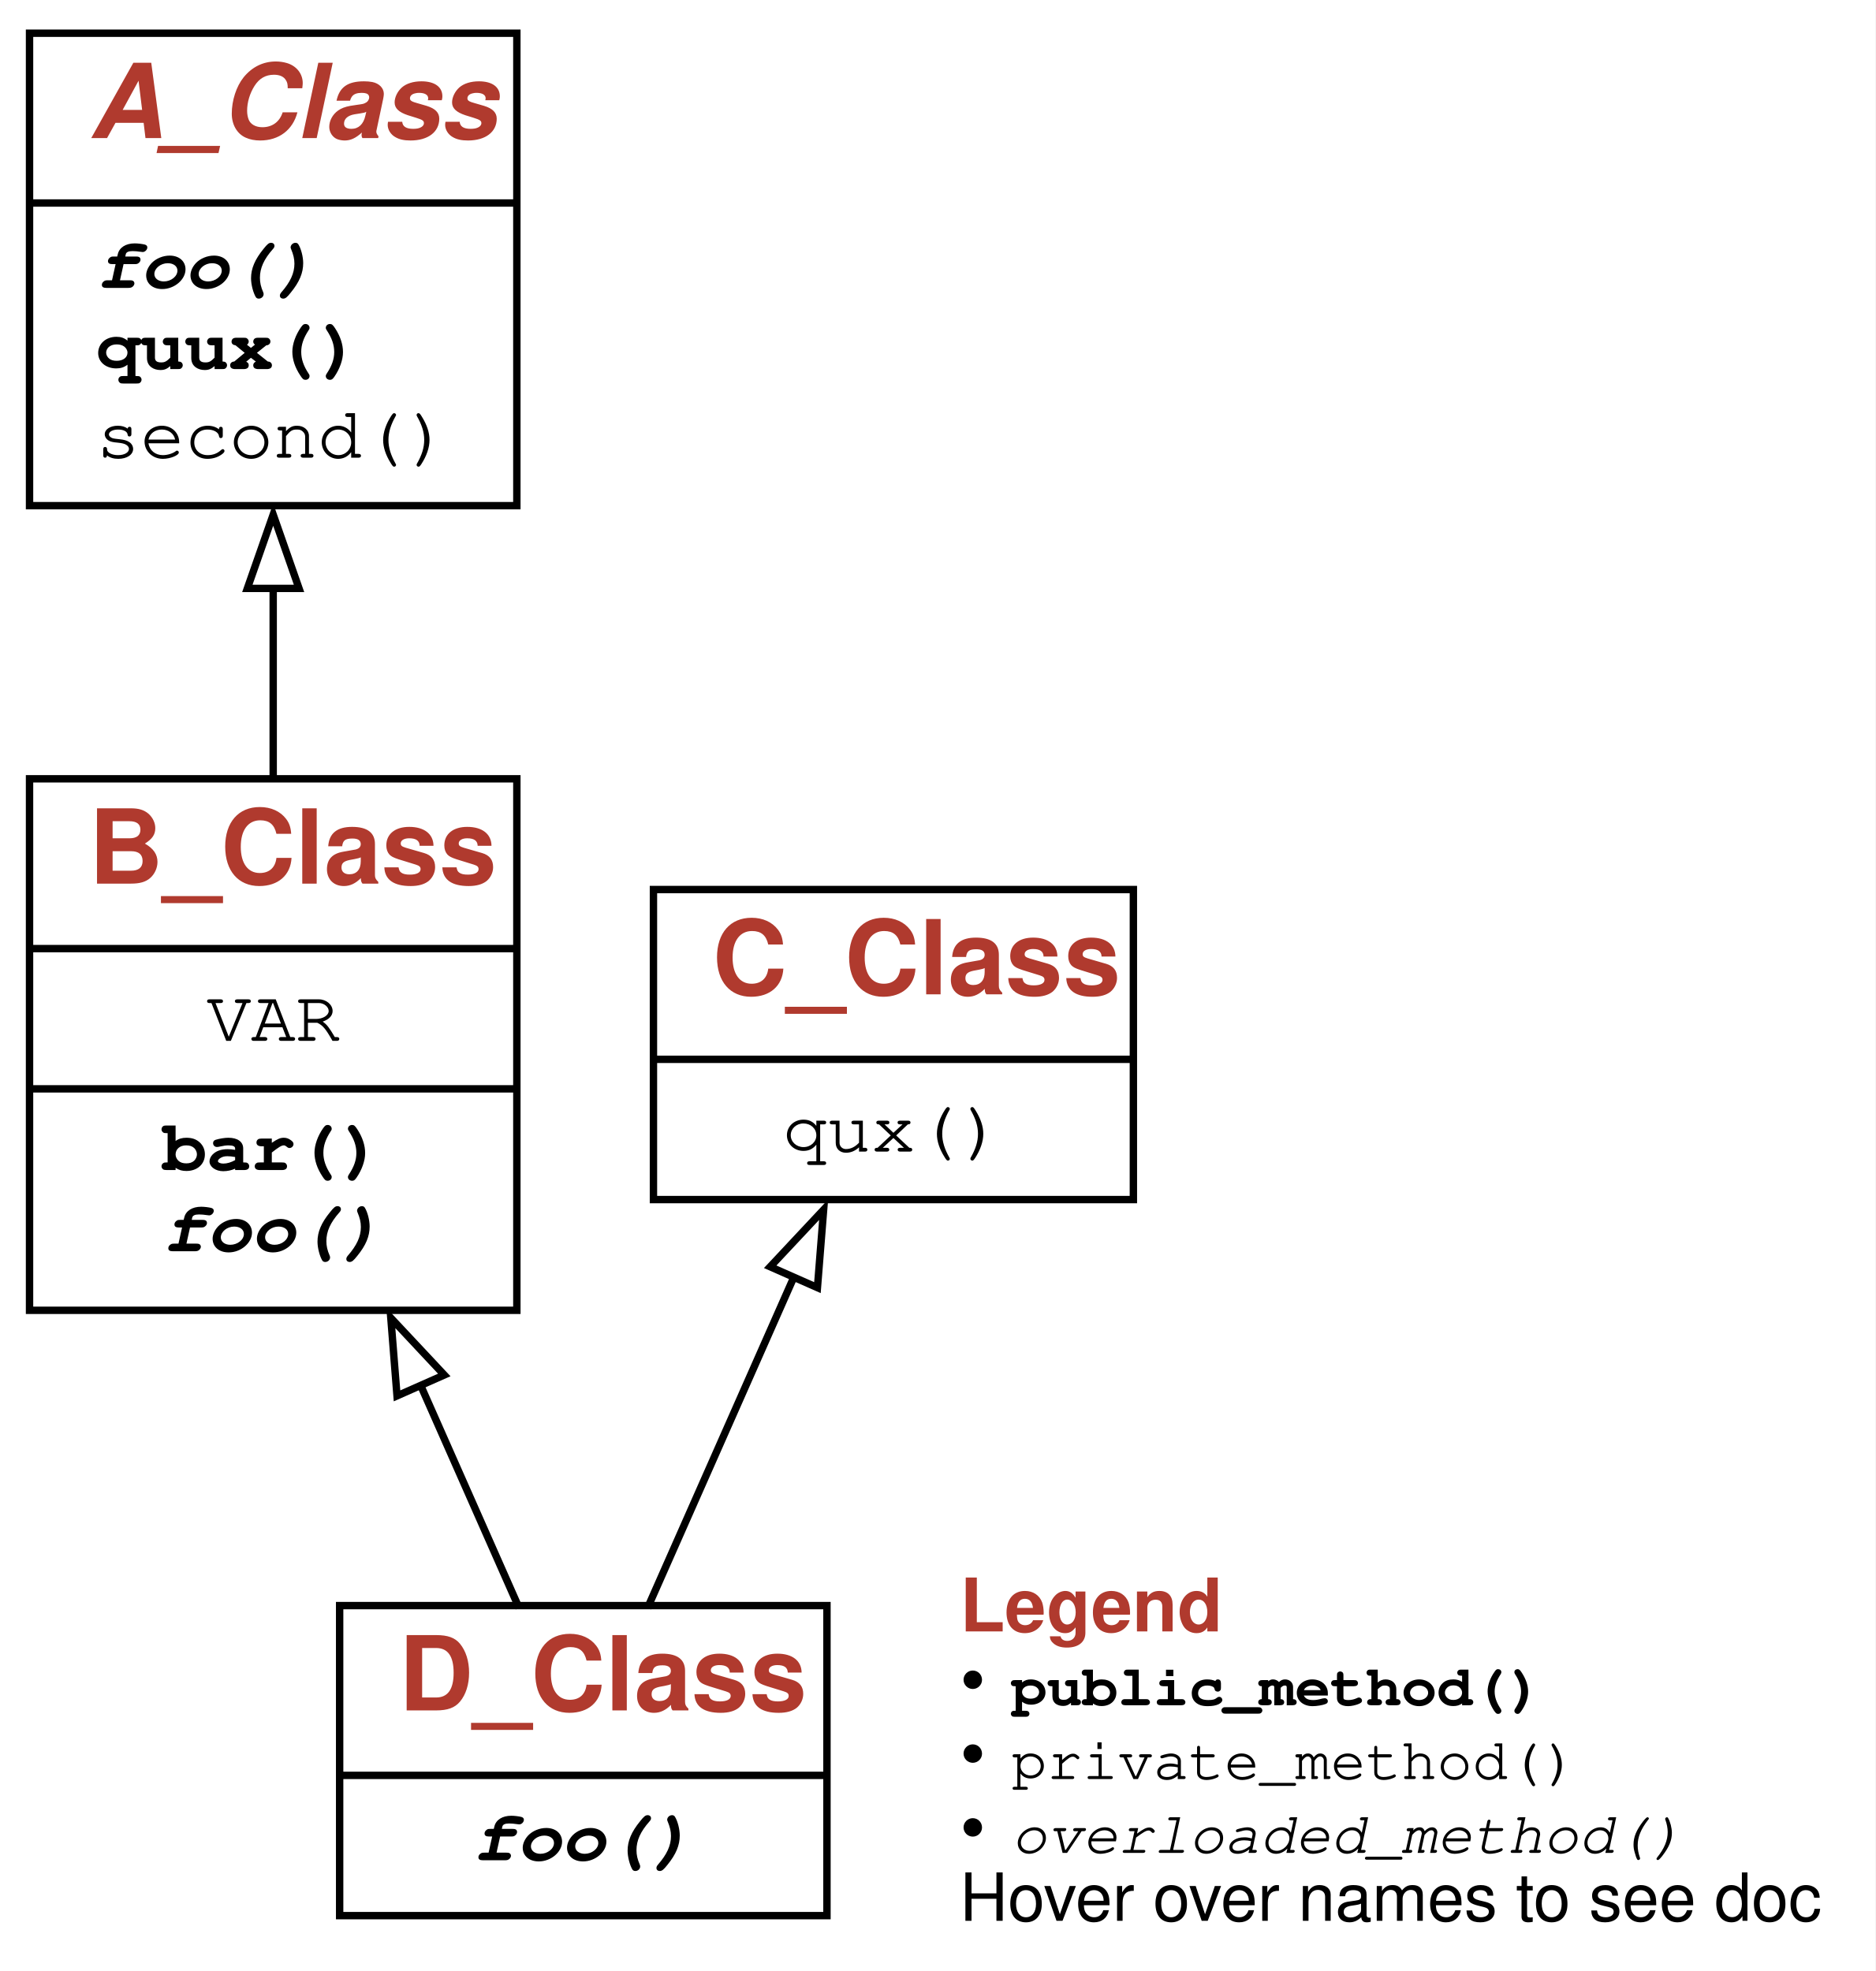
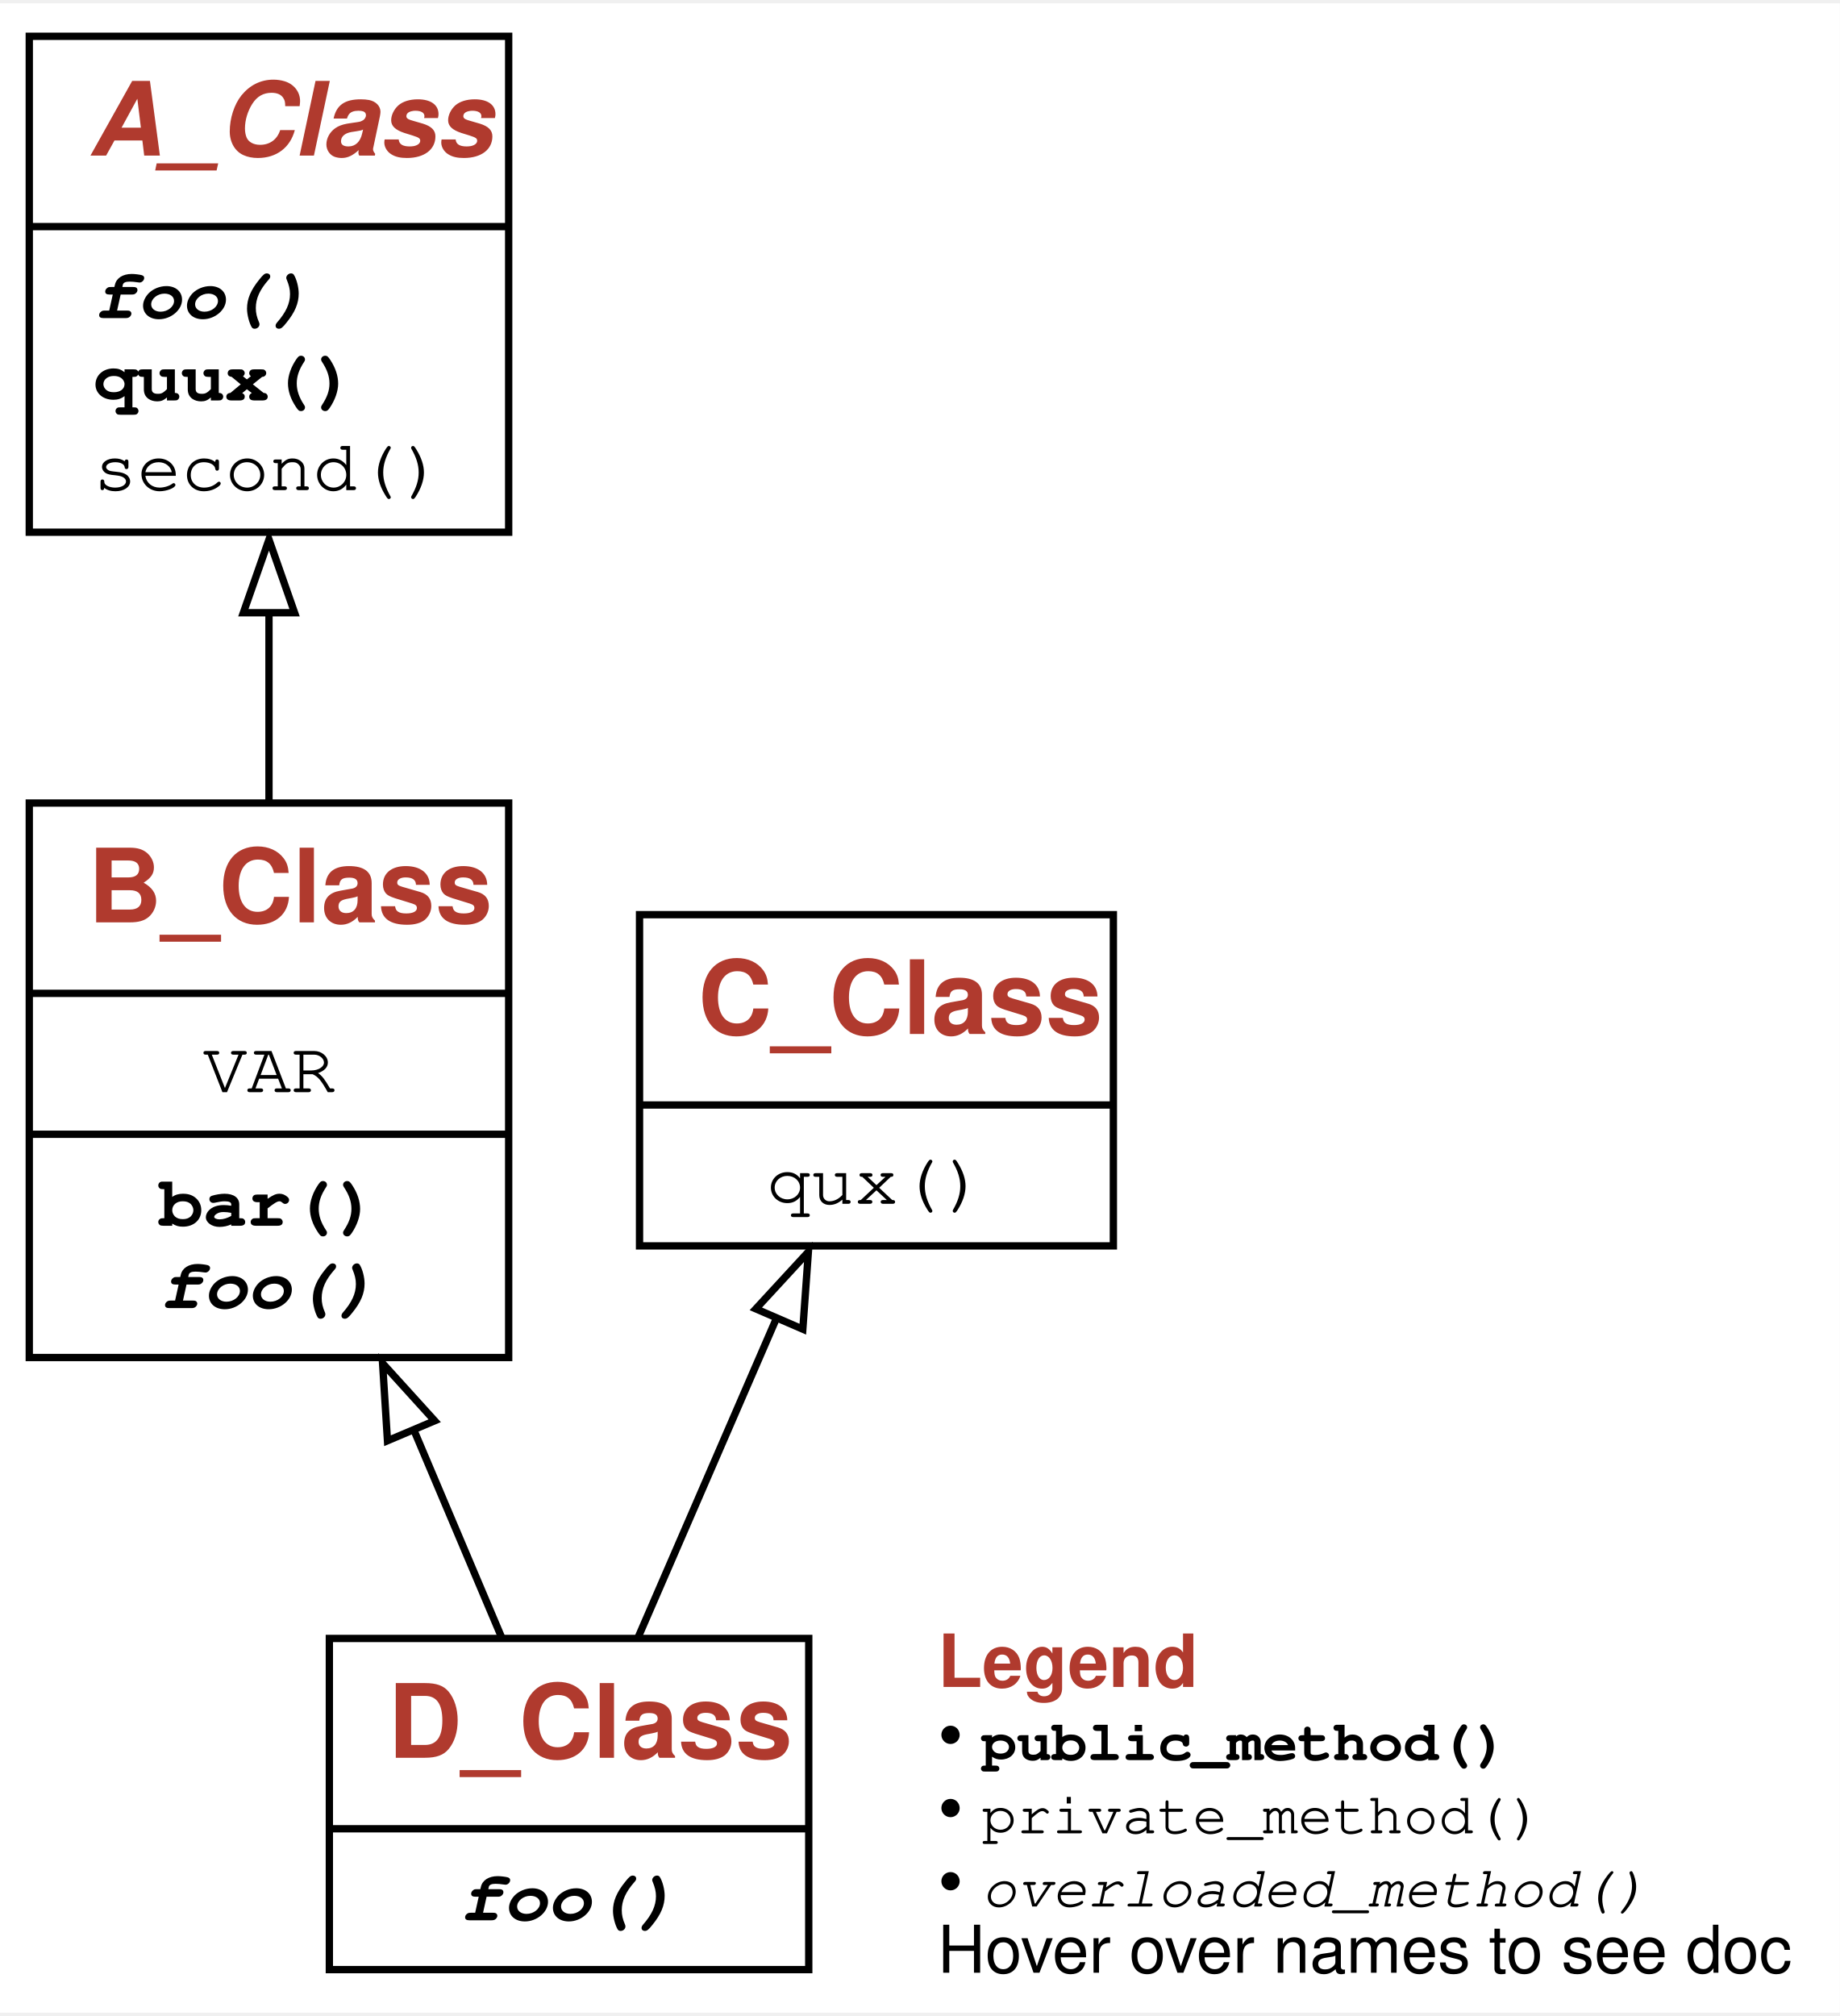
- <svg xmlns="http://www.w3.org/2000/svg" xmlns:xlink="http://www.w3.org/1999/xlink" width="254pt" height="267pt" viewBox="0.00 0.00 254.00 267.00">
-   <g id="graph0" class="graph" transform="scale(1 1) rotate(0) translate(4 263)">
+ <svg xmlns="http://www.w3.org/2000/svg" xmlns:xlink="http://www.w3.org/1999/xlink" width="251pt" height="275pt" viewBox="0.00 0.00 251.38 274.50">
+   <g id="graph0" class="graph" transform="scale(1 1) rotate(0) translate(4 270.5)">
    <g id="a_graph0">
      <a xlink:title="D_Class class hierarchy">
-         <polygon fill="white" stroke="none" points="-4,4 -4,-263 250,-263 250,4 -4,4" />
+         <polygon fill="white" stroke="none" points="-4,4 -4,-270.5 247.38,-270.5 247.38,4 -4,4" />
      </a>
    </g>
    <g id="node1" class="node">
      <g id="a_node1">
        <a xlink:href="#" xlink:title="class D_Class:&#10;A subclass inheriting from multiple superclasses.&#10;Comes with a fairly long, but meaningless documentation.">
-           <polygon fill="none" stroke="black" points="42,-3.5 42,-45.5 108,-45.5 108,-3.5 42,-3.5" />
-           <text text-anchor="start" x="50" y="-31.3" font-family="Patua One, Helvetica, sans-serif" font-weight="bold" font-size="14.00" fill="#b03a2e">D_Class</text>
-           <polyline fill="none" stroke="black" points="42,-22.5 108,-22.5" />
+           <polygon fill="none" stroke="black" points="41,-1.88 41,-47.12 106.5,-47.12 106.5,-1.88 41,-1.88" />
+           <text text-anchor="start" x="49" y="-30.82" font-family="Patua One, Helvetica, sans-serif" font-weight="bold" font-size="14.00" fill="#b03a2e">D_Class</text>
+           <polyline fill="none" stroke="black" points="41,-21.12 106.5,-21.12" />
          <g id="a_node1_0">
            <a xlink:href="#" xlink:title="D_Class">
              <g id="a_node1_1">
                <a xlink:href="#" xlink:title="foo(self) -&gt; None:&#10;A WW2 foo fighter.">
-                   <text text-anchor="start" x="60" y="-11" font-family="'Fira Mono', 'Source Code Pro', 'Courier', monospace" font-weight="bold" font-style="italic" font-size="10.00">foo()</text>
+                   <text text-anchor="start" x="58.75" y="-8.62" font-family="'Fira Mono', 'Source Code Pro', 'Courier', monospace" font-weight="bold" font-style="italic" font-size="10.00">foo()</text>
                </a>
              </g>
            </a>
          </g>
        </a>
      </g>
    </g>
    <g id="node2" class="node">
      <g id="a_node2">
        <a xlink:href="#" xlink:title="class B_Class:&#10;A subclass inheriting some methods.">
-           <polygon fill="none" stroke="black" points="0,-85.5 0,-157.5 66,-157.5 66,-85.5 0,-85.5" />
-           <text text-anchor="start" x="8" y="-143.3" font-family="Patua One, Helvetica, sans-serif" font-weight="bold" font-size="14.00" fill="#b03a2e">B_Class</text>
-           <polyline fill="none" stroke="black" points="0,-134.5 66,-134.5" />
+           <polygon fill="none" stroke="black" points="0,-85.5 0,-161.25 65.5,-161.25 65.5,-85.5 0,-85.5" />
+           <text text-anchor="start" x="8" y="-144.95" font-family="Patua One, Helvetica, sans-serif" font-weight="bold" font-size="14.00" fill="#b03a2e">B_Class</text>
+           <polyline fill="none" stroke="black" points="0,-135.25 65.5,-135.25" />
          <g id="a_node2_2">
            <a xlink:href="#" xlink:title="B_Class">
              <g id="a_node2_3">
                <a xlink:href="#" xlink:title="VAR = 'A variable'">
-                   <text text-anchor="start" x="24" y="-122" font-family="'Fira Mono', 'Source Code Pro', 'Courier', monospace" font-size="10.00">VAR</text>
+                   <text text-anchor="start" x="23.75" y="-121.75" font-family="'Fira Mono', 'Source Code Pro', 'Courier', monospace" font-size="10.00">VAR</text>
                </a>
              </g>
            </a>
          </g>
-           <polyline fill="none" stroke="black" points="0,-115.5 66,-115.5" />
+           <polyline fill="none" stroke="black" points="0,-116 65.5,-116" />
          <g id="a_node2_4">
            <a xlink:href="#" xlink:title="B_Class">
              <g id="a_node2_5">
                <a xlink:href="#" xlink:title="bar(self, qux: Any = None, bartender: int = 42) -&gt; None:&#10;A qux walks into a bar.&#10;`bartender` is an optional attribute.">
-                   <text text-anchor="start" x="18" y="-104.5" font-family="'Fira Mono', 'Source Code Pro', 'Courier', monospace" font-weight="bold" font-size="10.00">bar()</text>
+                   <text text-anchor="start" x="17.75" y="-103.5" font-family="'Fira Mono', 'Source Code Pro', 'Courier', monospace" font-weight="bold" font-size="10.00">bar()</text>
                </a>
              </g>
              <g id="a_node2_6">
                <a xlink:href="#" xlink:title="foo(self) -&gt; None:&#10;A WW2 foo fighter.">
-                   <text text-anchor="start" x="18" y="-93.5" font-family="'Fira Mono', 'Source Code Pro', 'Courier', monospace" font-weight="bold" font-style="italic" font-size="10.00">foo()</text>
+                   <text text-anchor="start" x="17.75" y="-92.25" font-family="'Fira Mono', 'Source Code Pro', 'Courier', monospace" font-weight="bold" font-style="italic" font-size="10.00">foo()</text>
                </a>
              </g>
            </a>
          </g>
        </a>
      </g>
    </g>
    <g id="edge1" class="edge">
-       <path fill="none" stroke="black" d="M66.3,-45.18C62.41,-53.99 57.64,-64.76 52.95,-75.38" />
-       <polygon fill="none" stroke="black" points="49.77,-73.91 48.93,-84.47 56.17,-76.74 49.77,-73.91" />
+       <path fill="none" stroke="black" d="M64.65,-47C61.04,-55.53 56.74,-65.69 52.48,-75.75" />
+       <polygon fill="none" stroke="black" points="48.94,-74.13 48.27,-84.71 55.39,-76.86 48.94,-74.13" />
    </g>
    <g id="node4" class="node">
      <g id="a_node4">
        <a xlink:href="#" xlink:title="class C_Class:&#10;A class injecting some method">
-           <polygon fill="none" stroke="black" points="84.5,-100.5 84.5,-142.5 149.5,-142.5 149.5,-100.5 84.5,-100.5" />
-           <text text-anchor="start" x="92.5" y="-128.3" font-family="Patua One, Helvetica, sans-serif" font-weight="bold" font-size="14.00" fill="#b03a2e">C_Class</text>
-           <polyline fill="none" stroke="black" points="84.5,-119.5 149.5,-119.5" />
+           <polygon fill="none" stroke="black" points="83.38,-100.75 83.38,-146 148.12,-146 148.12,-100.75 83.38,-100.75" />
+           <text text-anchor="start" x="91.38" y="-129.7" font-family="Patua One, Helvetica, sans-serif" font-weight="bold" font-size="14.00" fill="#b03a2e">C_Class</text>
+           <polyline fill="none" stroke="black" points="83.38,-120 148.12,-120" />
          <g id="a_node4_7">
            <a xlink:href="#" xlink:title="C_Class">
              <g id="a_node4_8">
                <a xlink:href="#" xlink:title="qux(self, arg: List[Union[str, int, NoneType]]) -&gt; List[Union[str, int, NoneType]]">
-                   <text text-anchor="start" x="102" y="-107" font-family="'Fira Mono', 'Source Code Pro', 'Courier', monospace" font-size="10.00">qux()</text>
+                   <text text-anchor="start" x="100.75" y="-106.5" font-family="'Fira Mono', 'Source Code Pro', 'Courier', monospace" font-size="10.00">qux()</text>
                </a>
              </g>
            </a>
          </g>
        </a>
      </g>
    </g>
    <g id="edge3" class="edge">
-       <path fill="none" stroke="black" d="M83.7,-45.18C89.46,-58.22 97.13,-75.56 103.66,-90.32" />
-       <polygon fill="none" stroke="black" points="100.31,-91.4 107.55,-99.13 106.71,-88.57 100.31,-91.4" />
+       <path fill="none" stroke="black" d="M83.07,-47C88.67,-59.92 95.9,-76.58 102.13,-90.96" />
+       <polygon fill="none" stroke="black" points="99.27,-92.15 106.45,-99.94 105.69,-89.37 99.27,-92.15" />
    </g>
    <g id="node3" class="node">
      <g id="a_node3">
        <a xlink:href="#" xlink:title="class A_Class:&#10;A Class which does A thing right.&#10;Comes with a longer docstring.">
-           <polygon fill="none" stroke="black" points="0,-194.5 0,-258.5 66,-258.5 66,-194.5 0,-194.5" />
-           <text text-anchor="start" x="8" y="-244.3" font-family="Patua One, Helvetica, sans-serif" font-weight="bold" font-style="italic" font-size="14.00" fill="#b03a2e">A_Class</text>
-           <polyline fill="none" stroke="black" points="0,-235.5 66,-235.5" />
+           <polygon fill="none" stroke="black" points="0,-198.25 0,-266 65.5,-266 65.5,-198.25 0,-198.25" />
+           <text text-anchor="start" x="8" y="-249.7" font-family="Patua One, Helvetica, sans-serif" font-weight="bold" font-style="italic" font-size="14.00" fill="#b03a2e">A_Class</text>
+           <polyline fill="none" stroke="black" points="0,-240 65.5,-240" />
          <g id="a_node3_9">
            <a xlink:href="#" xlink:title="A_Class">
              <g id="a_node3_10">
                <a xlink:href="#" xlink:title="foo(self) -&gt; None:&#10;The Adventures of the glorious Foo">
-                   <text text-anchor="start" x="9" y="-224" font-family="'Fira Mono', 'Source Code Pro', 'Courier', monospace" font-weight="bold" font-style="italic" font-size="10.00">foo()</text>
+                   <text text-anchor="start" x="8.75" y="-227.5" font-family="'Fira Mono', 'Source Code Pro', 'Courier', monospace" font-weight="bold" font-style="italic" font-size="10.00">foo()</text>
                </a>
              </g>
              <g id="a_node3_11">
                <a xlink:href="#" xlink:title="quux(self) -&gt; None:&#10;A method that is not used.">
-                   <text text-anchor="start" x="9" y="-213" font-family="'Fira Mono', 'Source Code Pro', 'Courier', monospace" font-weight="bold" font-size="10.00">quux()</text>
+                   <text text-anchor="start" x="8.75" y="-216.25" font-family="'Fira Mono', 'Source Code Pro', 'Courier', monospace" font-weight="bold" font-size="10.00">quux()</text>
                </a>
              </g>
              <g id="a_node3_12">
                <a xlink:href="#" xlink:title="second(self) -&gt; None">
-                   <text text-anchor="start" x="9" y="-201" font-family="'Fira Mono', 'Source Code Pro', 'Courier', monospace" font-size="10.00">second()</text>
+                   <text text-anchor="start" x="8.75" y="-204" font-family="'Fira Mono', 'Source Code Pro', 'Courier', monospace" font-size="10.00">second()</text>
                </a>
              </g>
            </a>
          </g>
        </a>
      </g>
    </g>
    <g id="edge2" class="edge">
-       <path fill="none" stroke="black" d="M33,-157.37C33,-165.72 33,-174.72 33,-183.35" />
-       <polygon fill="none" stroke="black" points="29.5,-183.29 33,-193.29 36.5,-183.29 29.5,-183.29" />
+       <path fill="none" stroke="black" d="M32.75,-161.11C32.75,-169.59 32.75,-178.7 32.75,-187.44" />
+       <polygon fill="none" stroke="black" points="29.25,-187.25 32.75,-197.25 36.25,-187.25 29.25,-187.25" />
    </g>
    <g id="node5" class="node">
-       <text text-anchor="start" x="126" y="-42" font-family="Patua One, Helvetica, sans-serif" font-weight="bold" font-size="10.00" fill="#b03a2e">Legend</text>
-       <text text-anchor="start" x="126" y="-32" font-family="Patua One, Helvetica, sans-serif" font-size="10.00">• </text>
-       <text text-anchor="start" x="133" y="-32" font-family="'Fira Mono', 'Source Code Pro', 'Courier', monospace" font-weight="bold" font-size="8.00">public_method()</text>
-       <text text-anchor="start" x="126" y="-22" font-family="Patua One, Helvetica, sans-serif" font-size="10.00">• </text>
-       <text text-anchor="start" x="133" y="-22" font-family="'Fira Mono', 'Source Code Pro', 'Courier', monospace" font-size="8.00">private_method()</text>
-       <text text-anchor="start" x="126" y="-12" font-family="Patua One, Helvetica, sans-serif" font-size="10.00">• </text>
-       <text text-anchor="start" x="133" y="-12" font-family="'Fira Mono', 'Source Code Pro', 'Courier', monospace" font-style="italic" font-size="8.00">overloaded_method()</text>
-       <text text-anchor="start" x="126" y="-2.8" font-family="Helvetica,sans-Serif" font-size="9.00">Hover over names to see doc</text>
+       <text text-anchor="start" x="124.12" y="-40.5" font-family="Patua One, Helvetica, sans-serif" font-weight="bold" font-size="10.00" fill="#b03a2e">Legend</text>
+       <text text-anchor="start" x="124.12" y="-30.5" font-family="Patua One, Helvetica, sans-serif" font-size="10.00">• </text>
+       <text text-anchor="start" x="130.12" y="-30.5" font-family="'Fira Mono', 'Source Code Pro', 'Courier', monospace" font-weight="bold" font-size="8.00">public_method()</text>
+       <text text-anchor="start" x="124.12" y="-20.5" font-family="Patua One, Helvetica, sans-serif" font-size="10.00">• </text>
+       <text text-anchor="start" x="130.12" y="-20.5" font-family="'Fira Mono', 'Source Code Pro', 'Courier', monospace" font-size="8.00">private_method()</text>
+       <text text-anchor="start" x="124.12" y="-10.5" font-family="Patua One, Helvetica, sans-serif" font-size="10.00">• </text>
+       <text text-anchor="start" x="130.12" y="-10.5" font-family="'Fira Mono', 'Source Code Pro', 'Courier', monospace" font-style="italic" font-size="8.00">overloaded_method()</text>
+       <text text-anchor="start" x="124.12" y="-1.45" font-family="Helvetica,sans-Serif" font-size="9.00">Hover over names to see doc</text>
    </g>
  </g>
</svg>
